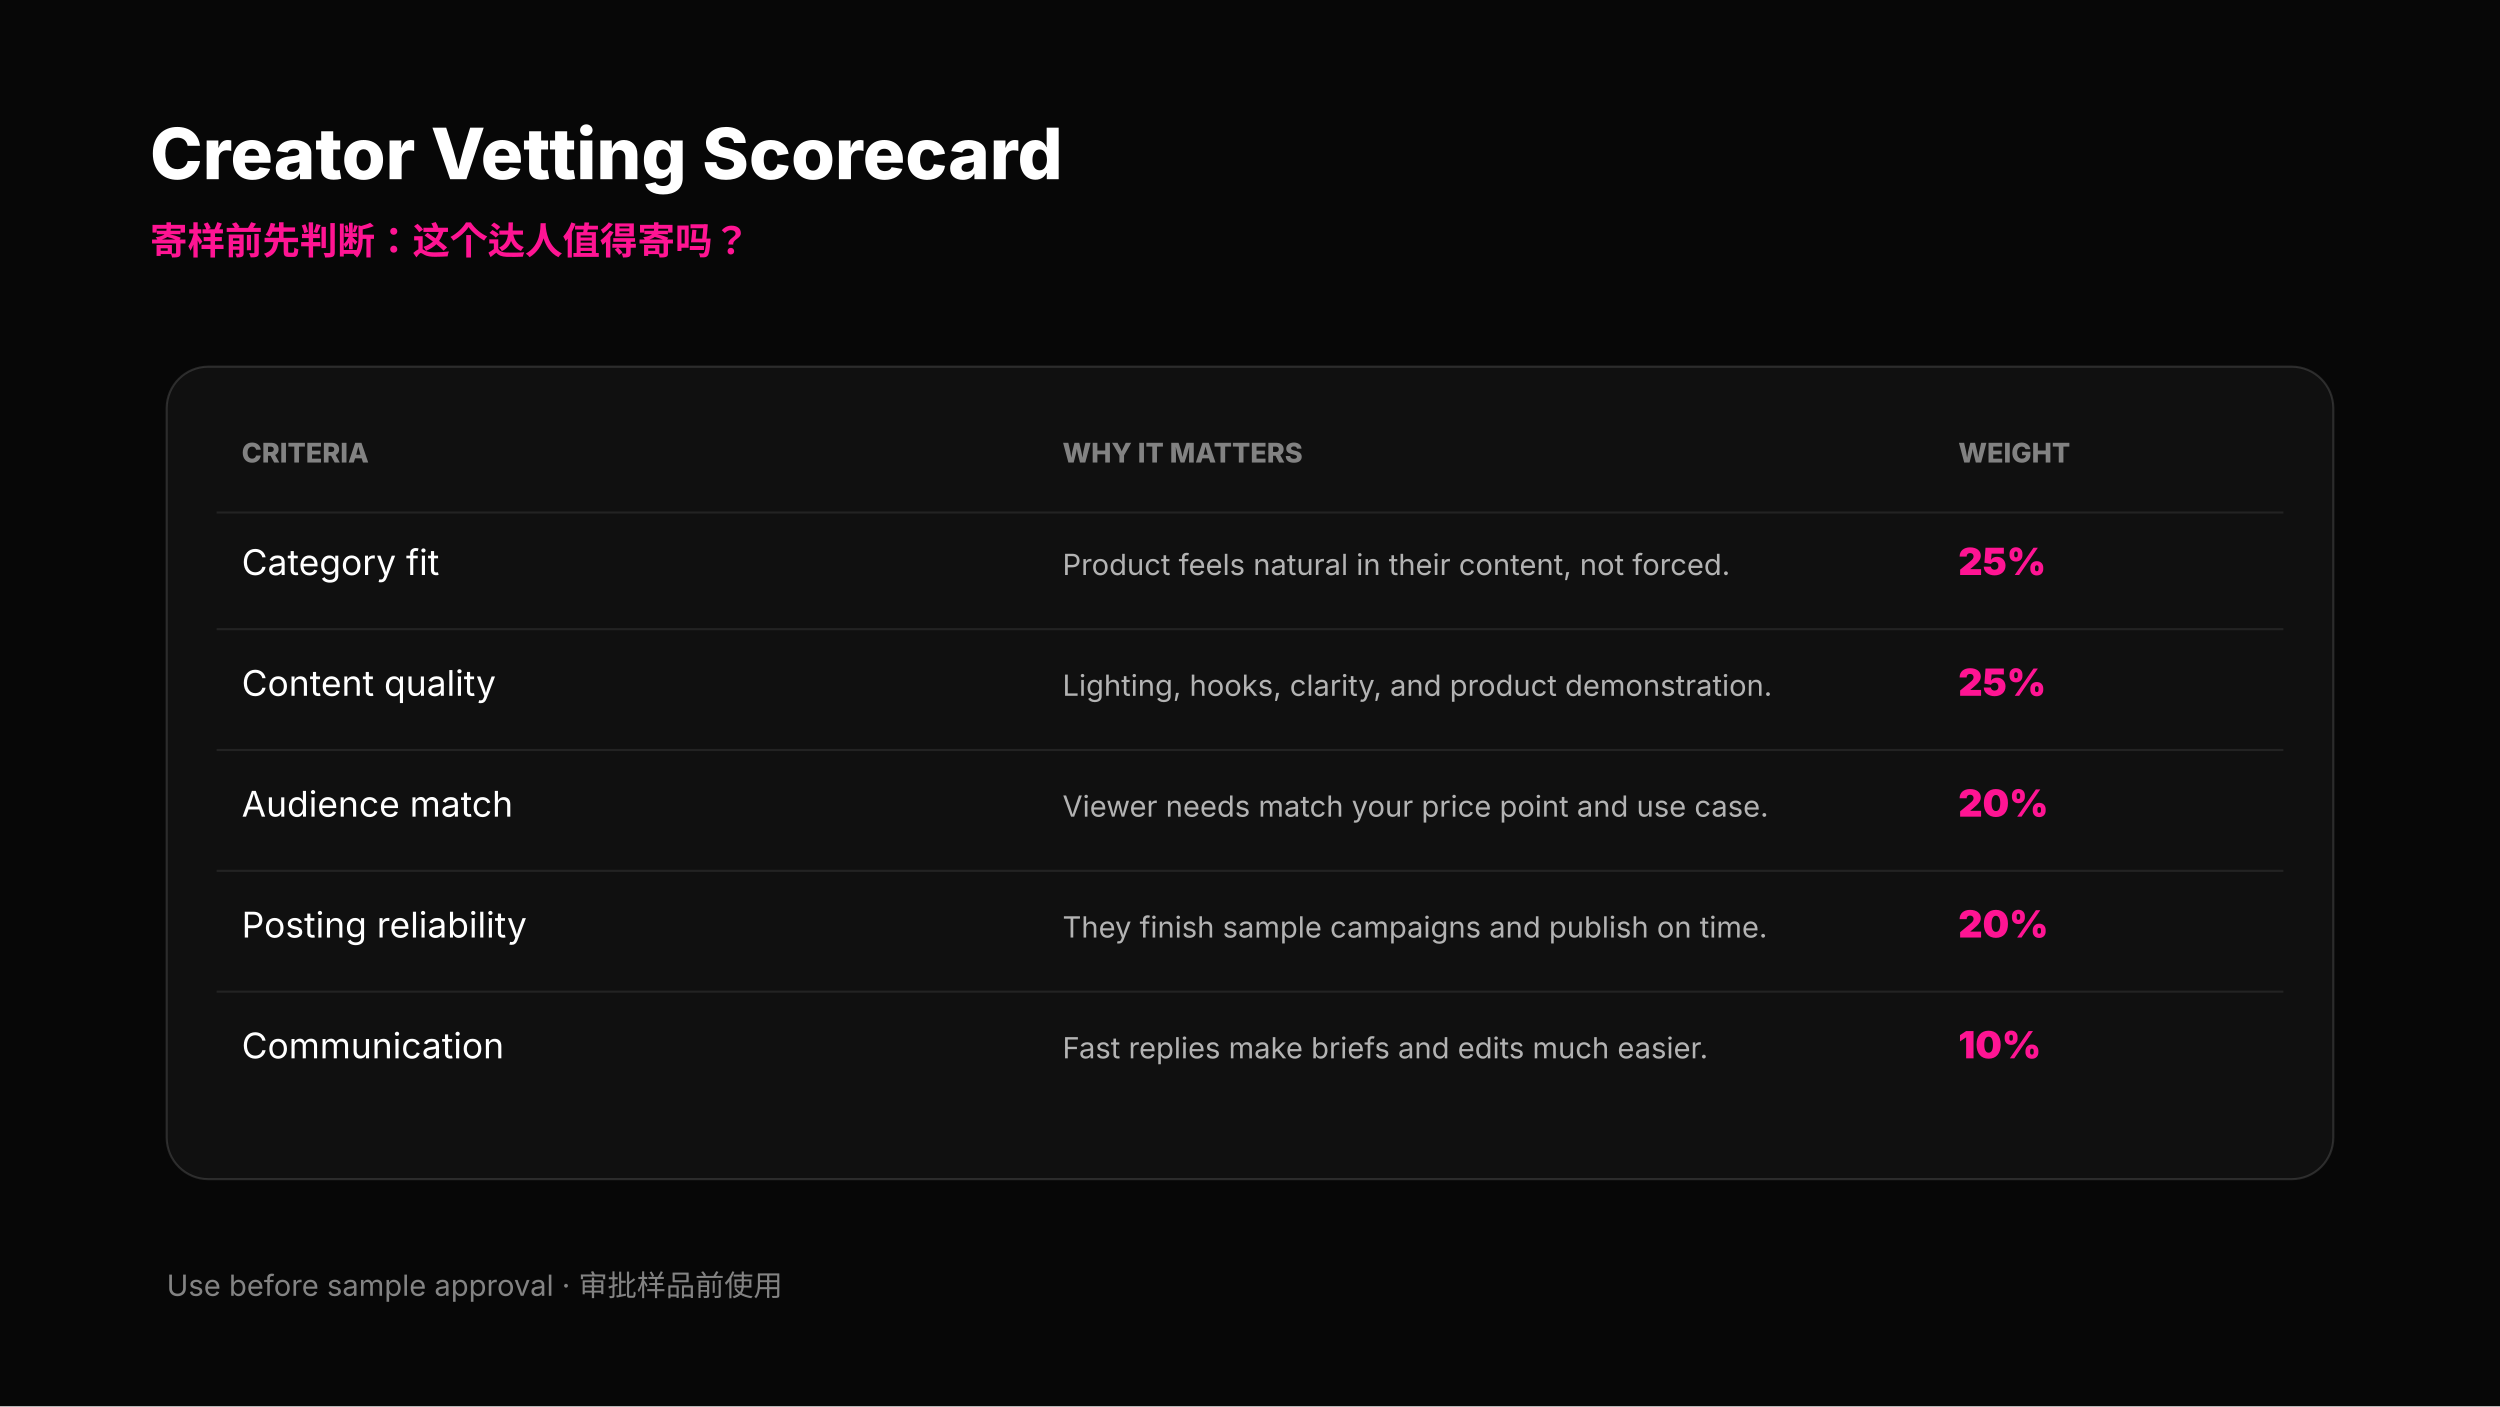
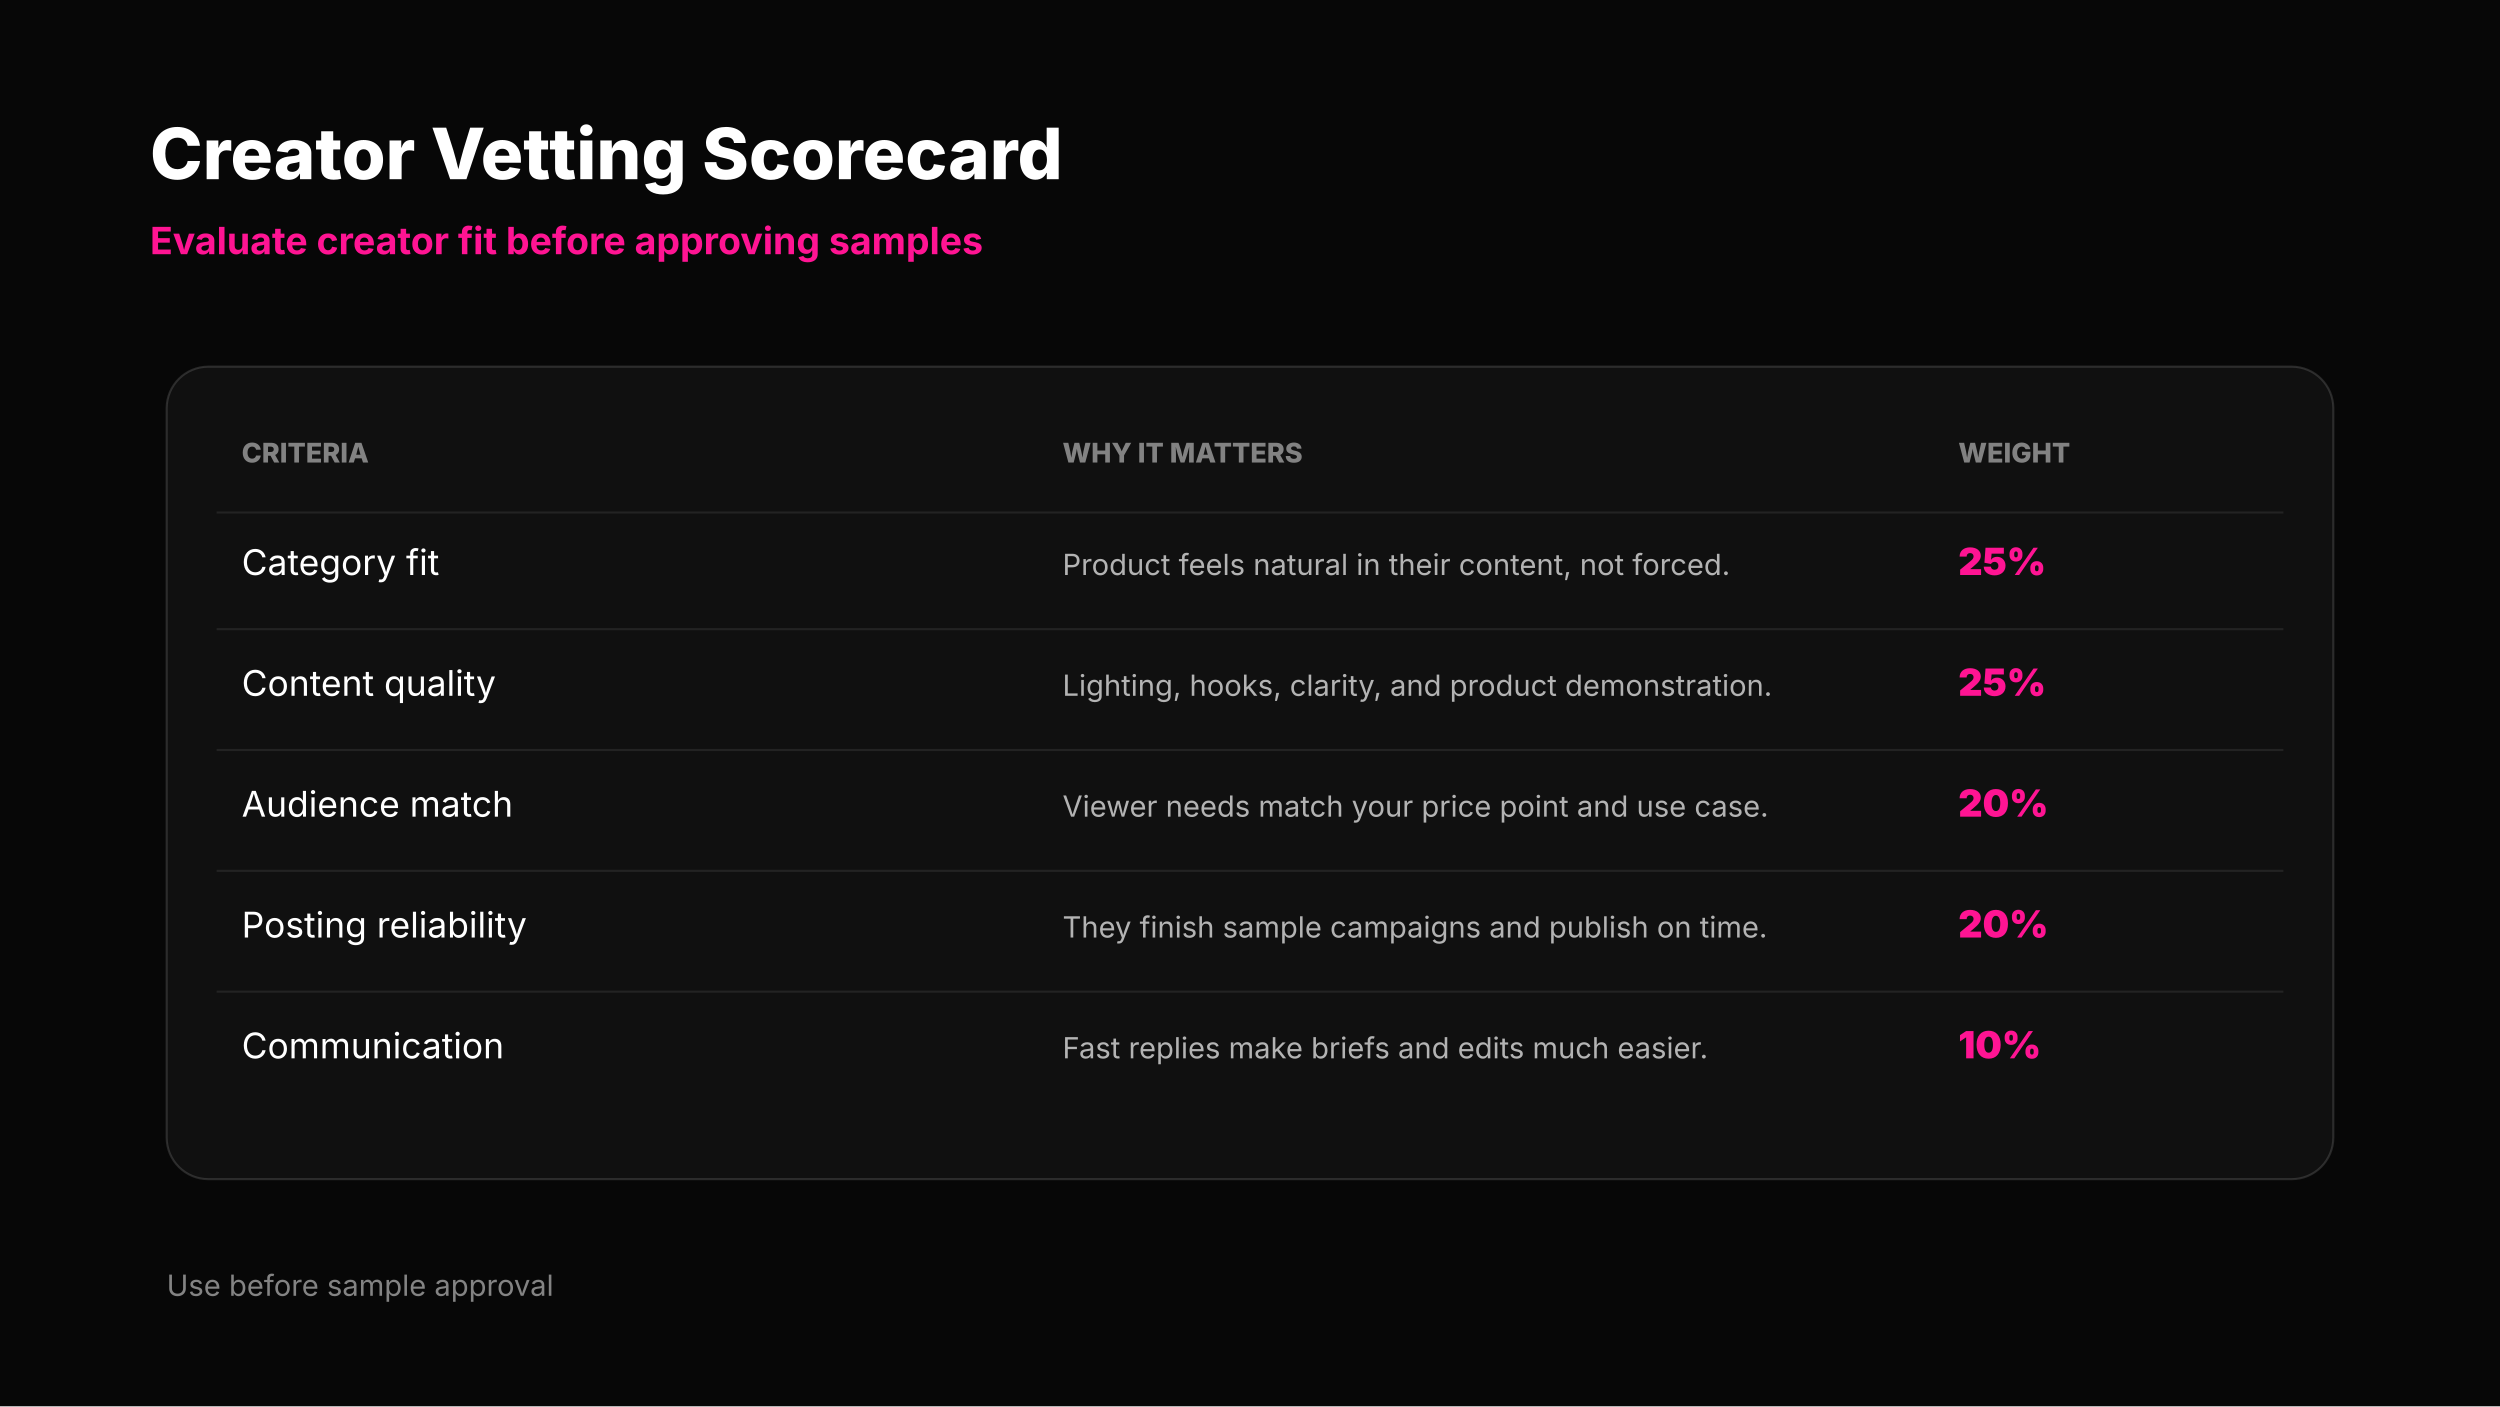
<svg xmlns="http://www.w3.org/2000/svg" width="1200" height="675" viewBox="0 0 1200 675" role="img" aria-labelledby="title desc">
  <rect width="1200" height="675" fill="#070707" />
  <text x="72" y="86" fill="#fff" font-family="Inter, Arial, sans-serif" font-size="34" font-weight="800">Creator Vetting Scorecard</text>
-   <text x="72" y="122" fill="#FF1493" font-family="Inter, Arial, sans-serif" font-size="18" font-weight="700">寄样前先判断：这个达人值得寄吗？</text>
+   <text x="72" y="122" fill="#FF1493" font-family="Inter, Arial, sans-serif" font-size="18" font-weight="700">Evaluate creator fit before approving samples</text>
  <g transform="translate(80 176)" font-family="Inter, Arial, sans-serif">
    <rect width="1040" height="390" rx="20" fill="#101010" stroke="rgba(255,255,255,.14)" />
    <g fill="rgba(255,255,255,.48)" font-size="13" font-weight="800">
      <text x="36" y="46">CRITERIA</text>
      <text x="430" y="46">WHY IT MATTERS</text>
      <text x="860" y="46">WEIGHT</text>
    </g>
    <g font-size="17" fill="#fff">
      <text x="36" y="100">Category fit</text>
      <text x="36" y="158">Content quality</text>
      <text x="36" y="216">Audience match</text>
      <text x="36" y="274">Posting reliability</text>
      <text x="36" y="332">Communication</text>
    </g>
    <g font-size="14" fill="rgba(255,255,255,.68)">
      <text x="430" y="100">Product feels natural in their content, not forced.</text>
      <text x="430" y="158">Lighting, hooks, clarity, and product demonstration.</text>
      <text x="430" y="216">Viewer needs match your price point and use case.</text>
      <text x="430" y="274">They finish sample campaigns and publish on time.</text>
      <text x="430" y="332">Fast replies make briefs and edits much easier.</text>
    </g>
    <g fill="#FF1493" font-size="18" font-weight="900">
      <text x="860" y="100">25%</text>
      <text x="860" y="158">25%</text>
      <text x="860" y="216">20%</text>
      <text x="860" y="274">20%</text>
      <text x="860" y="332">10%</text>
    </g>
    <g stroke="rgba(255,255,255,.08)">
      <line x1="24" y1="70" x2="1016" y2="70" />
      <line x1="24" y1="126" x2="1016" y2="126" />
      <line x1="24" y1="184" x2="1016" y2="184" />
      <line x1="24" y1="242" x2="1016" y2="242" />
      <line x1="24" y1="300" x2="1016" y2="300" />
    </g>
  </g>
-   <text x="80" y="622" fill="rgba(255,255,255,.5)" font-family="Inter, Arial, sans-serif" font-size="14">Use before sample approval · 审批样品前使用</text>
+   <text x="80" y="622" fill="rgba(255,255,255,.5)" font-family="Inter, Arial, sans-serif" font-size="14">Use before sample approval</text>
</svg>
